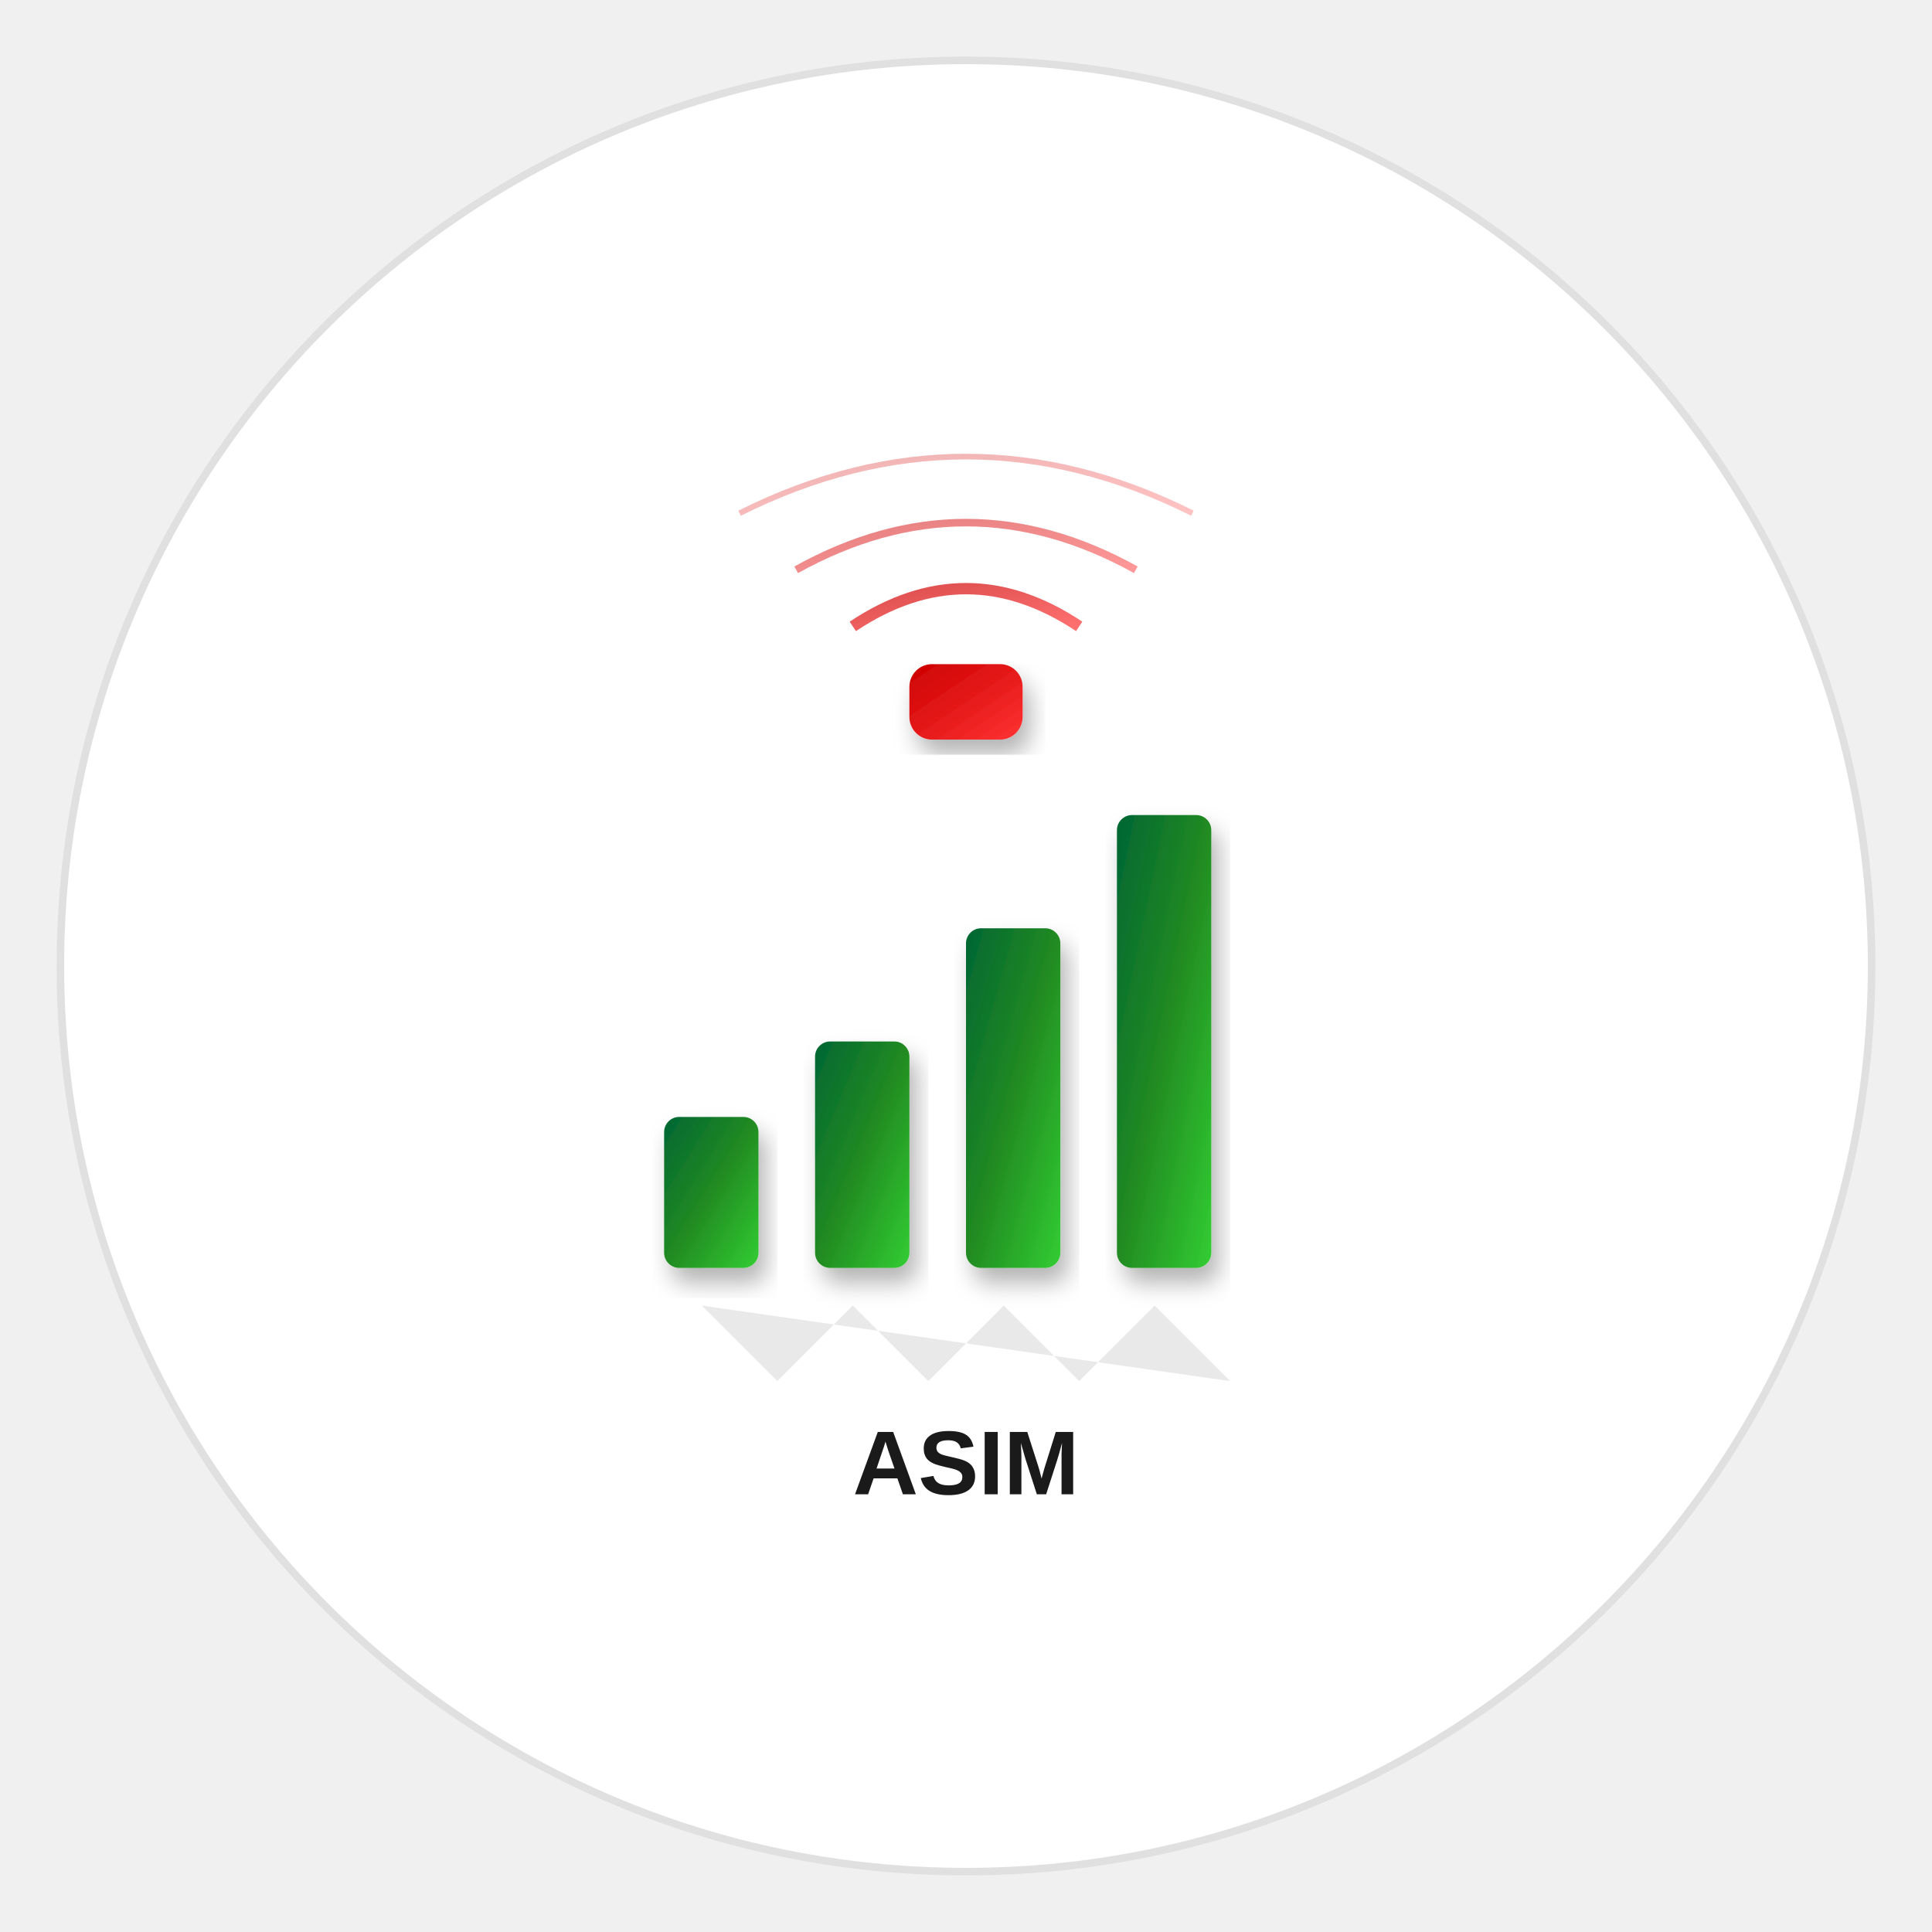
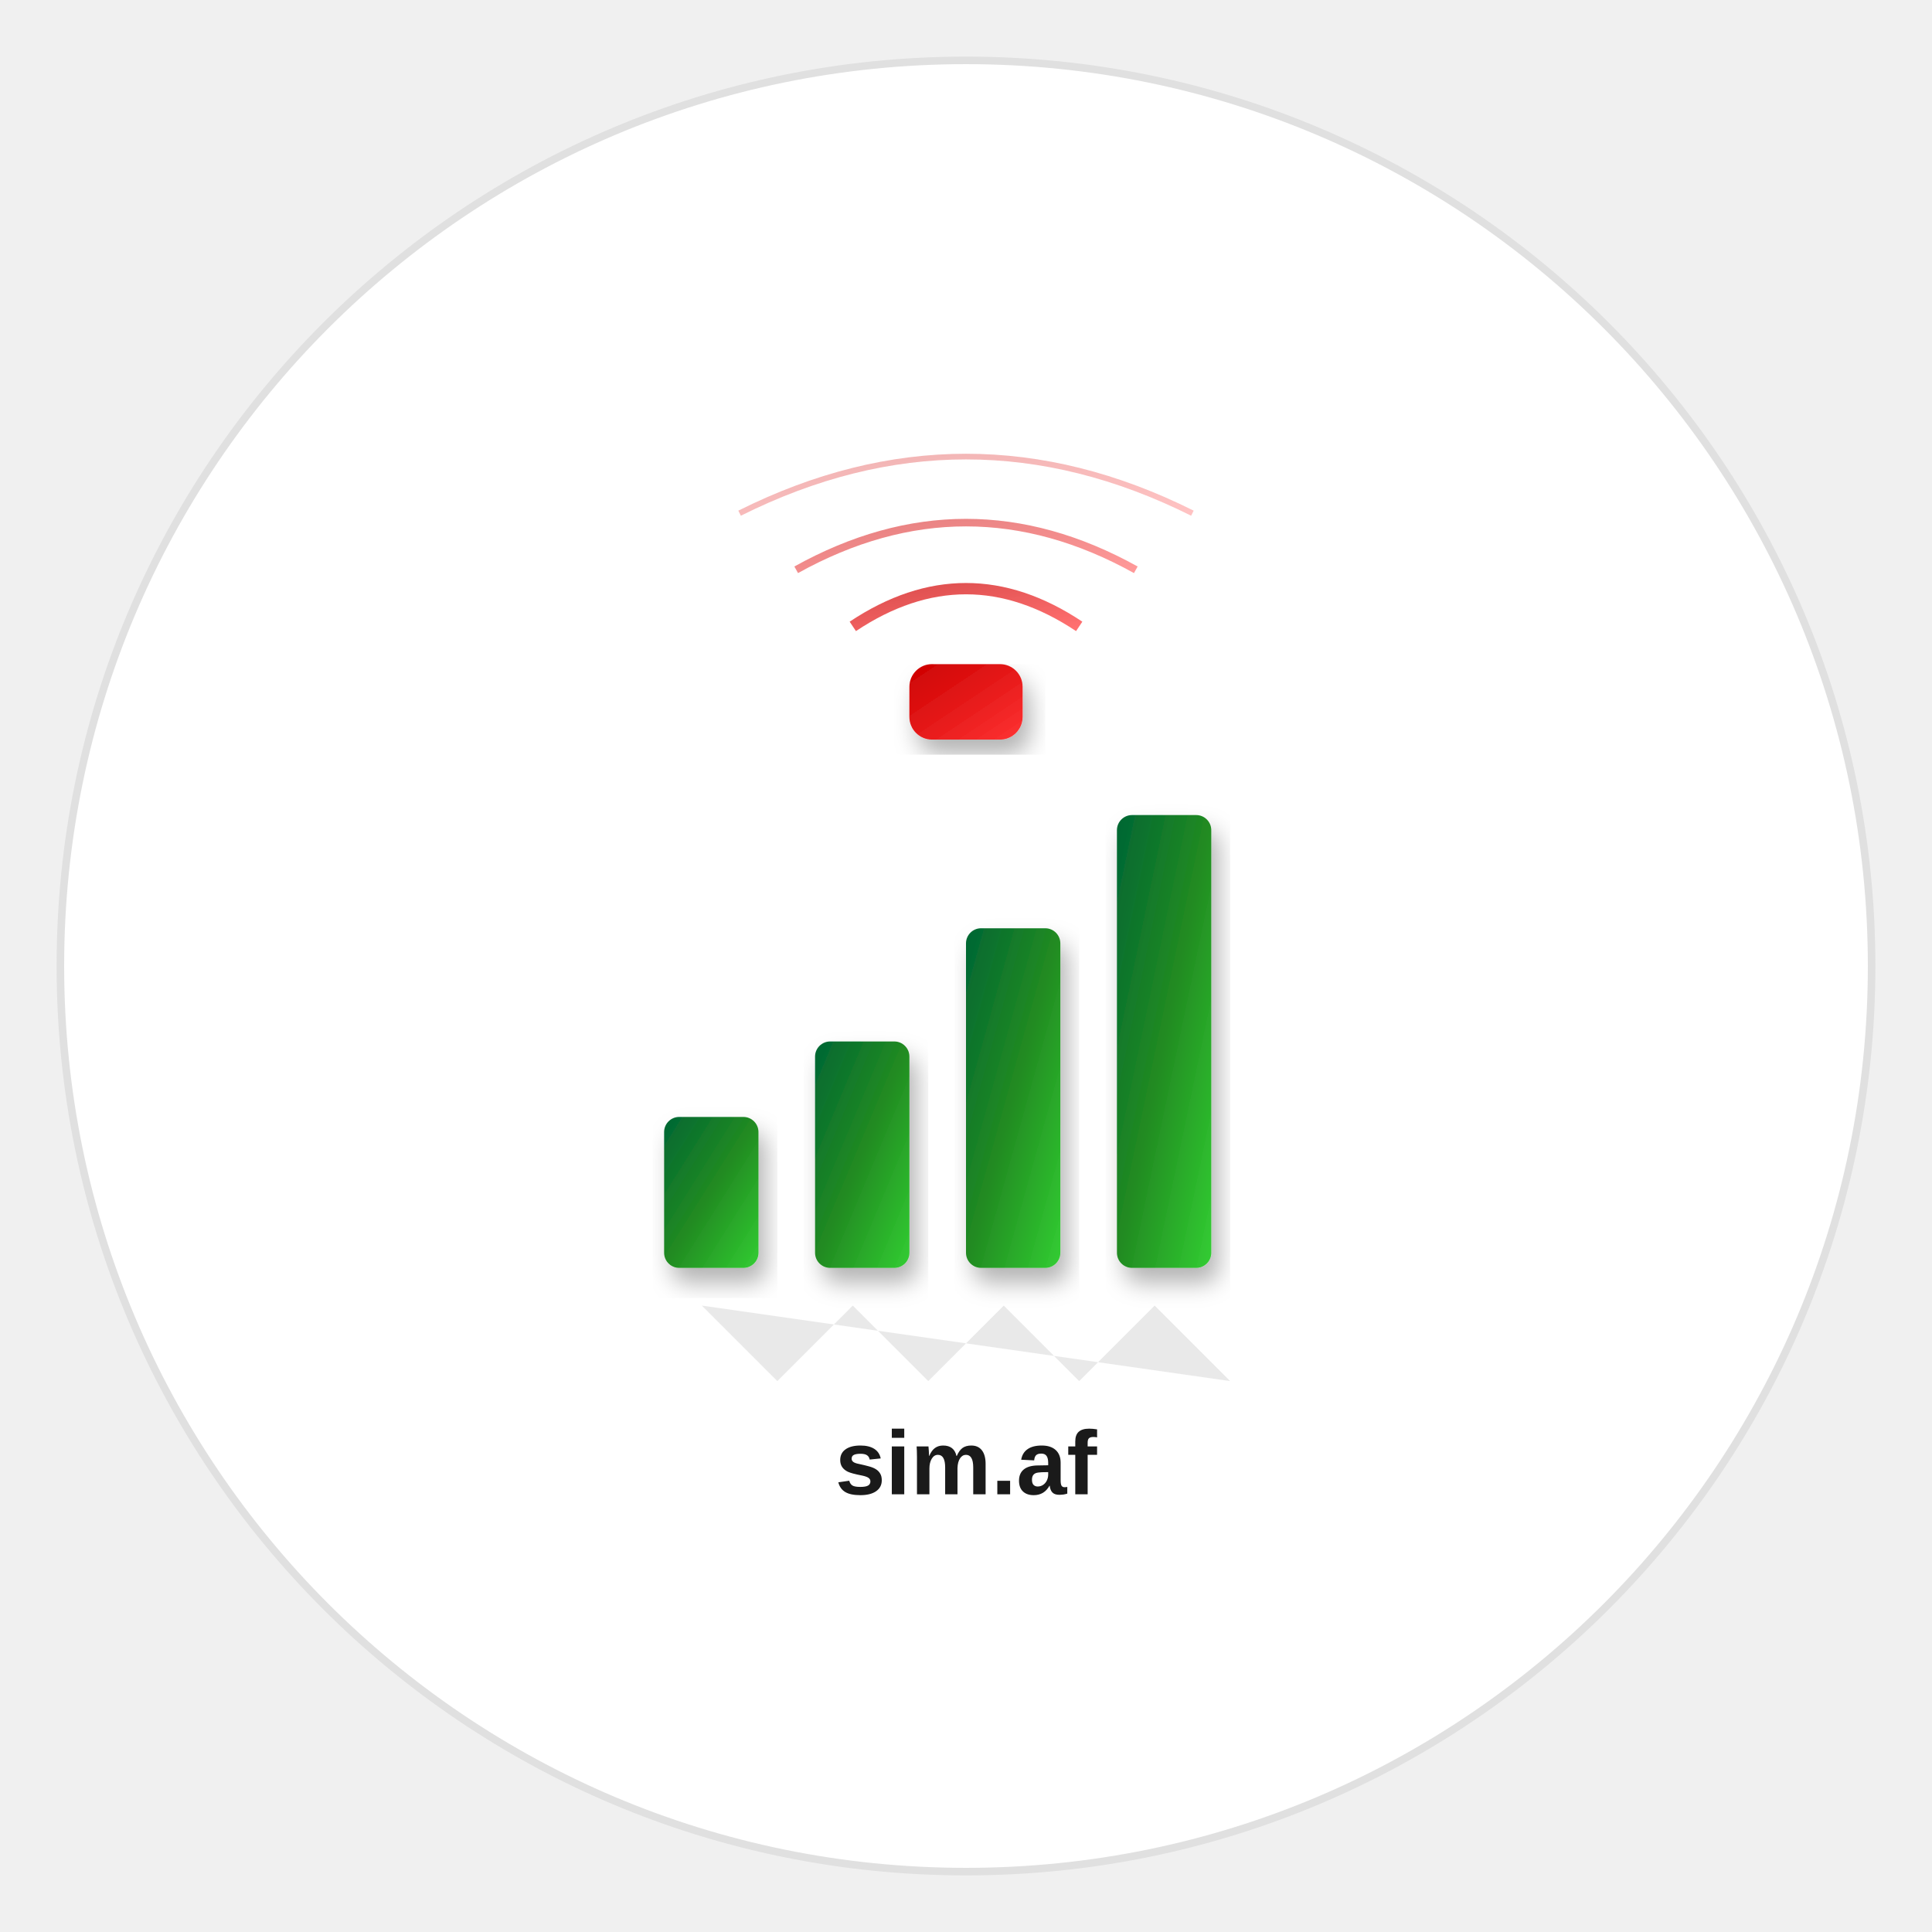
<svg xmlns="http://www.w3.org/2000/svg" width="512" height="512" viewBox="0 0 512 512">
  <defs>
    <linearGradient id="signalGradient" x1="0%" y1="0%" x2="100%" y2="100%">
      <stop offset="0%" style="stop-color:#006633;stop-opacity:1" />
      <stop offset="50%" style="stop-color:#228B22;stop-opacity:1" />
      <stop offset="100%" style="stop-color:#32CD32;stop-opacity:1" />
    </linearGradient>
    <linearGradient id="accentGradient" x1="0%" y1="0%" x2="100%" y2="100%">
      <stop offset="0%" style="stop-color:#CC0000;stop-opacity:1" />
      <stop offset="100%" style="stop-color:#FF3333;stop-opacity:1" />
    </linearGradient>
    <filter id="dropshadow" x="-20%" y="-20%" width="140%" height="140%">
      <feDropShadow dx="2" dy="4" stdDeviation="3" flood-opacity="0.3" />
    </filter>
  </defs>
  <circle cx="256" cy="256" r="240" fill="#FFFFFF" stroke="#E0E0E0" stroke-width="2" />
  <g transform="translate(256, 256)">
    <rect x="-80" y="40" width="25" height="40" rx="4" ry="4" fill="url(#signalGradient)" filter="url(#dropshadow)" />
    <rect x="-40" y="20" width="25" height="60" rx="4" ry="4" fill="url(#signalGradient)" filter="url(#dropshadow)" />
    <rect x="0" y="-10" width="25" height="90" rx="4" ry="4" fill="url(#signalGradient)" filter="url(#dropshadow)" />
    <rect x="40" y="-40" width="25" height="120" rx="4" ry="4" fill="url(#signalGradient)" filter="url(#dropshadow)" />
    <rect x="-15" y="-80" width="30" height="20" rx="6" ry="6" fill="url(#accentGradient)" filter="url(#dropshadow)" />
    <path d="M -30 -90 Q 0 -110 30 -90" stroke="url(#accentGradient)" stroke-width="3" fill="none" opacity="0.7" />
    <path d="M -45 -105 Q 0 -130 45 -105" stroke="url(#accentGradient)" stroke-width="2" fill="none" opacity="0.5" />
    <path d="M -60 -120 Q 0 -150 60 -120" stroke="url(#accentGradient)" stroke-width="1.5" fill="none" opacity="0.3" />
    <polygon points="-70,90 -50,110 -30,90 -10,110 10,90 30,110 50,90 70,110" fill="#1a1a1a" opacity="0.1" />
-     <text x="0" y="140" text-anchor="middle" font-family="Arial, sans-serif" font-size="24" font-weight="bold" fill="#1a1a1a">ASIM</text>
+     <text x="0" y="140" text-anchor="middle" font-family="Arial, sans-serif" font-size="24" font-weight="bold" fill="#1a1a1a">sim.af</text>
  </g>
</svg>
